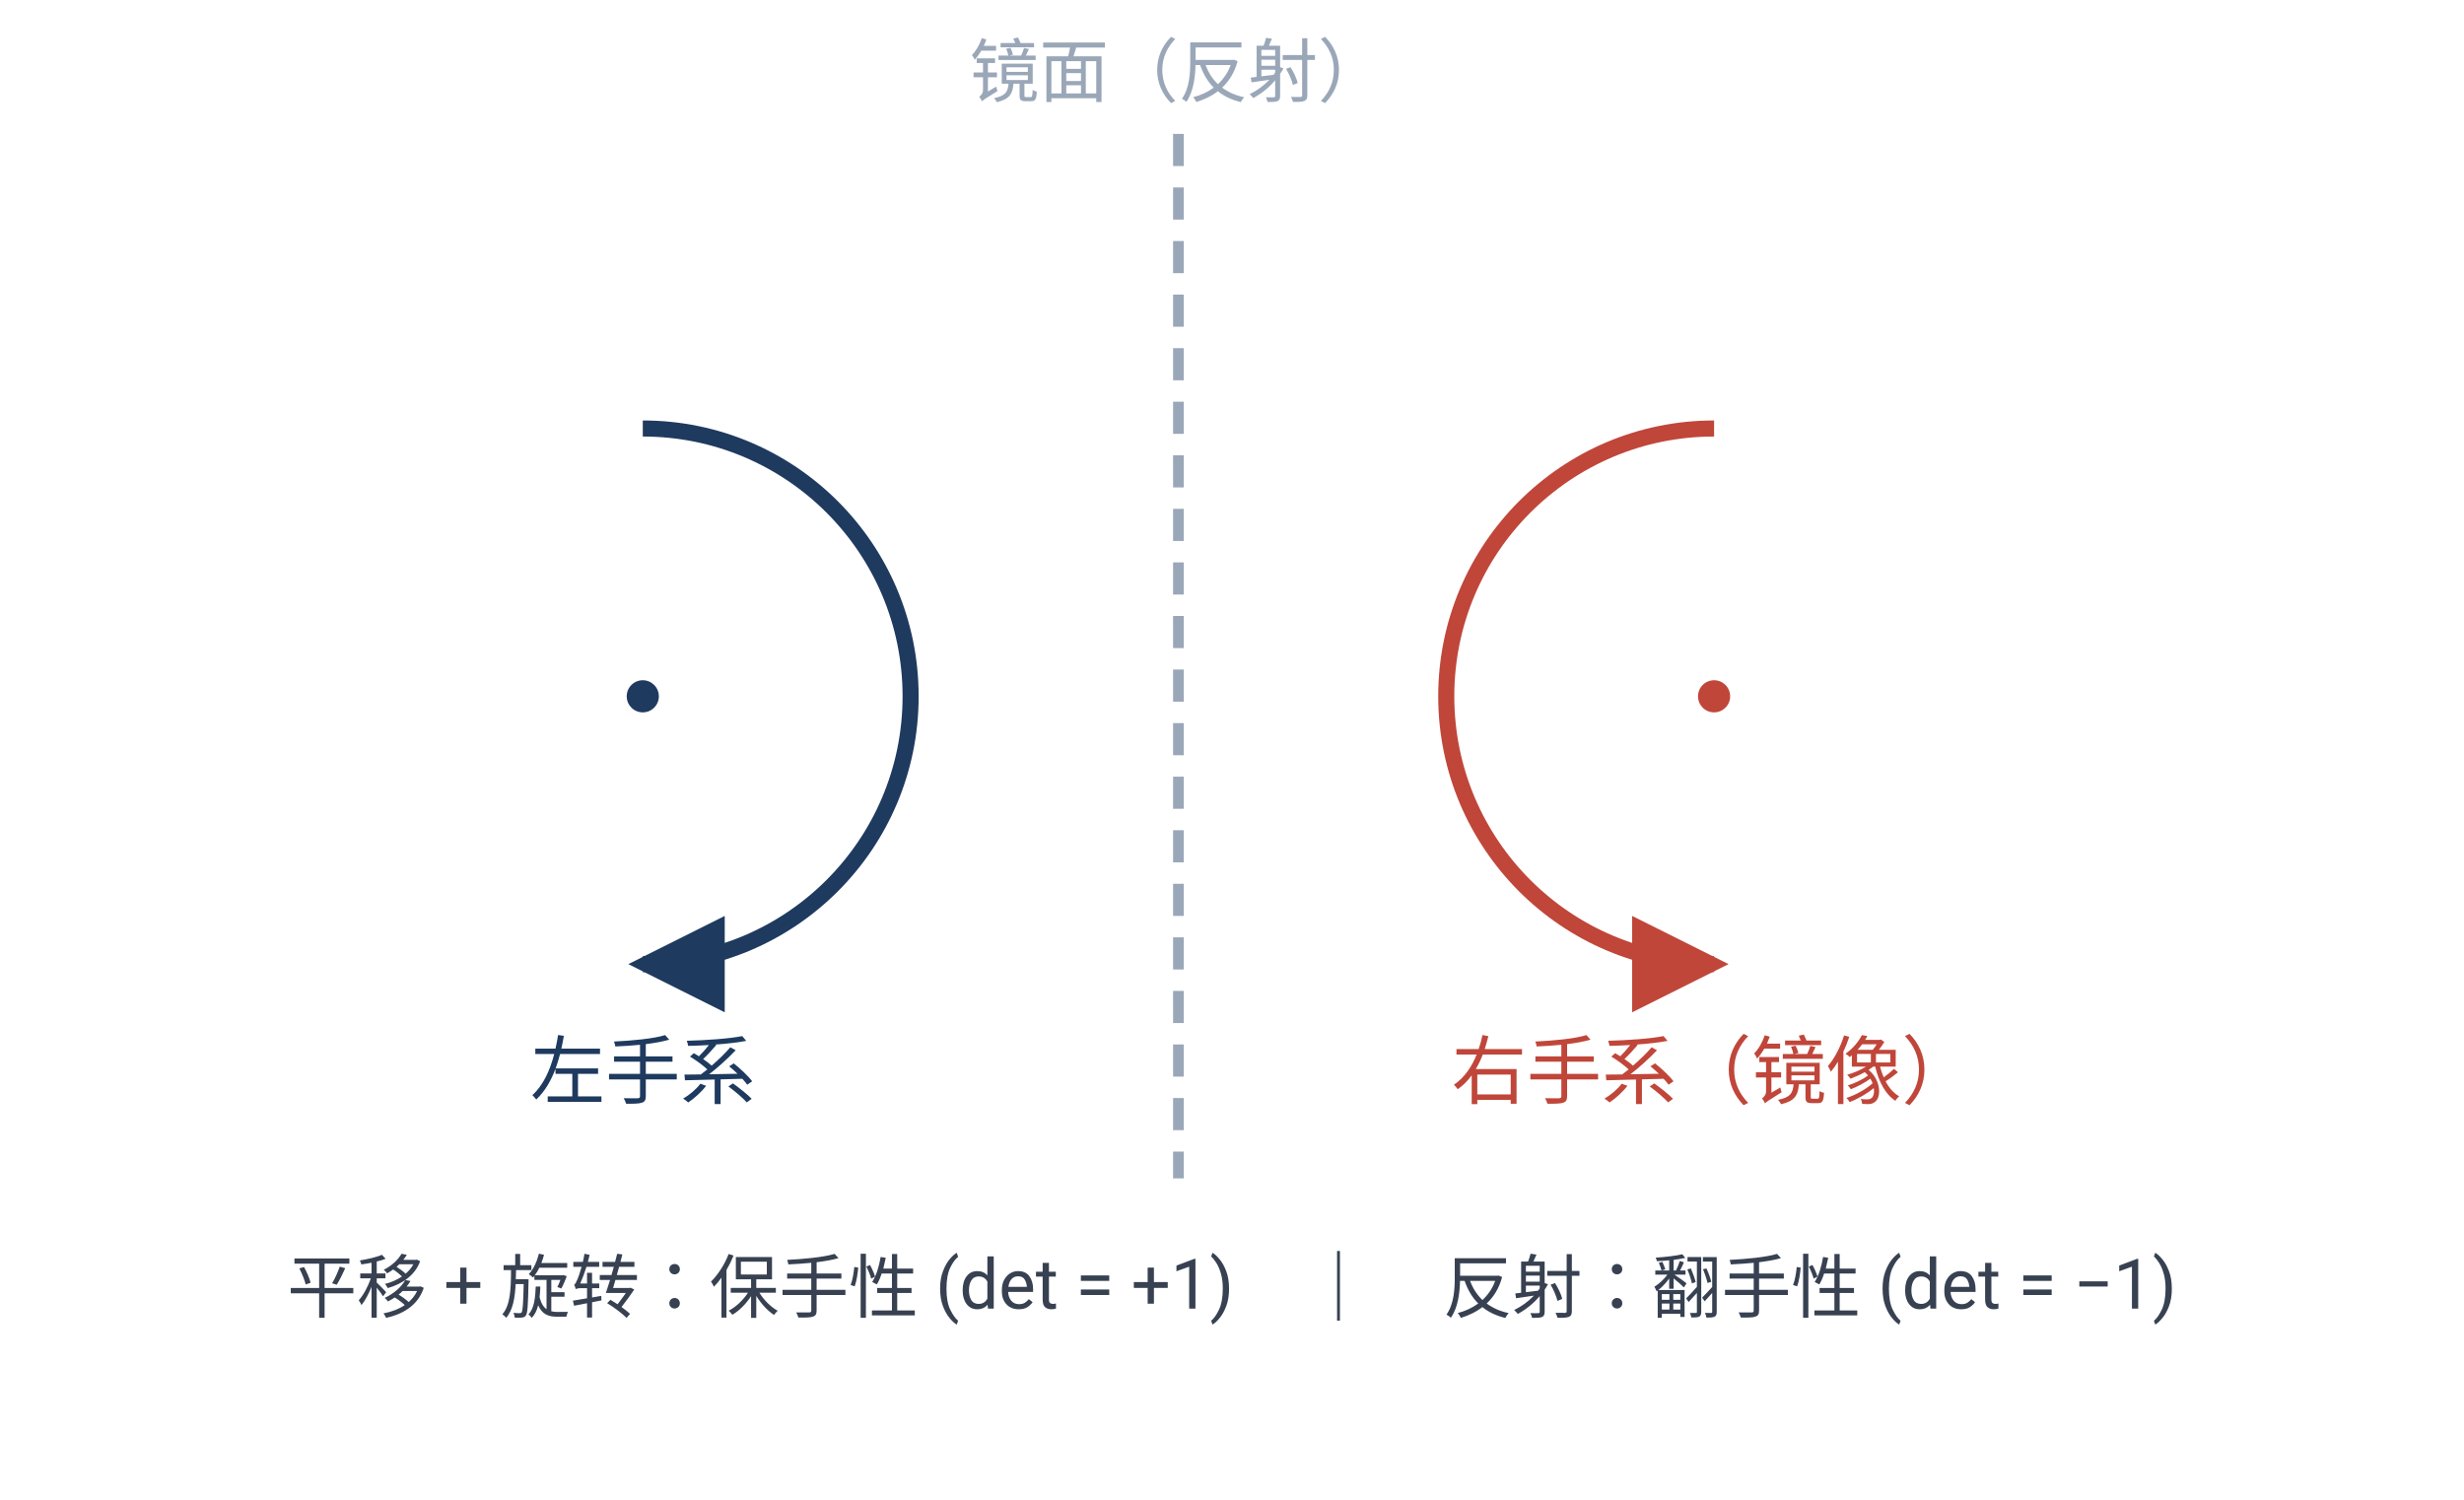
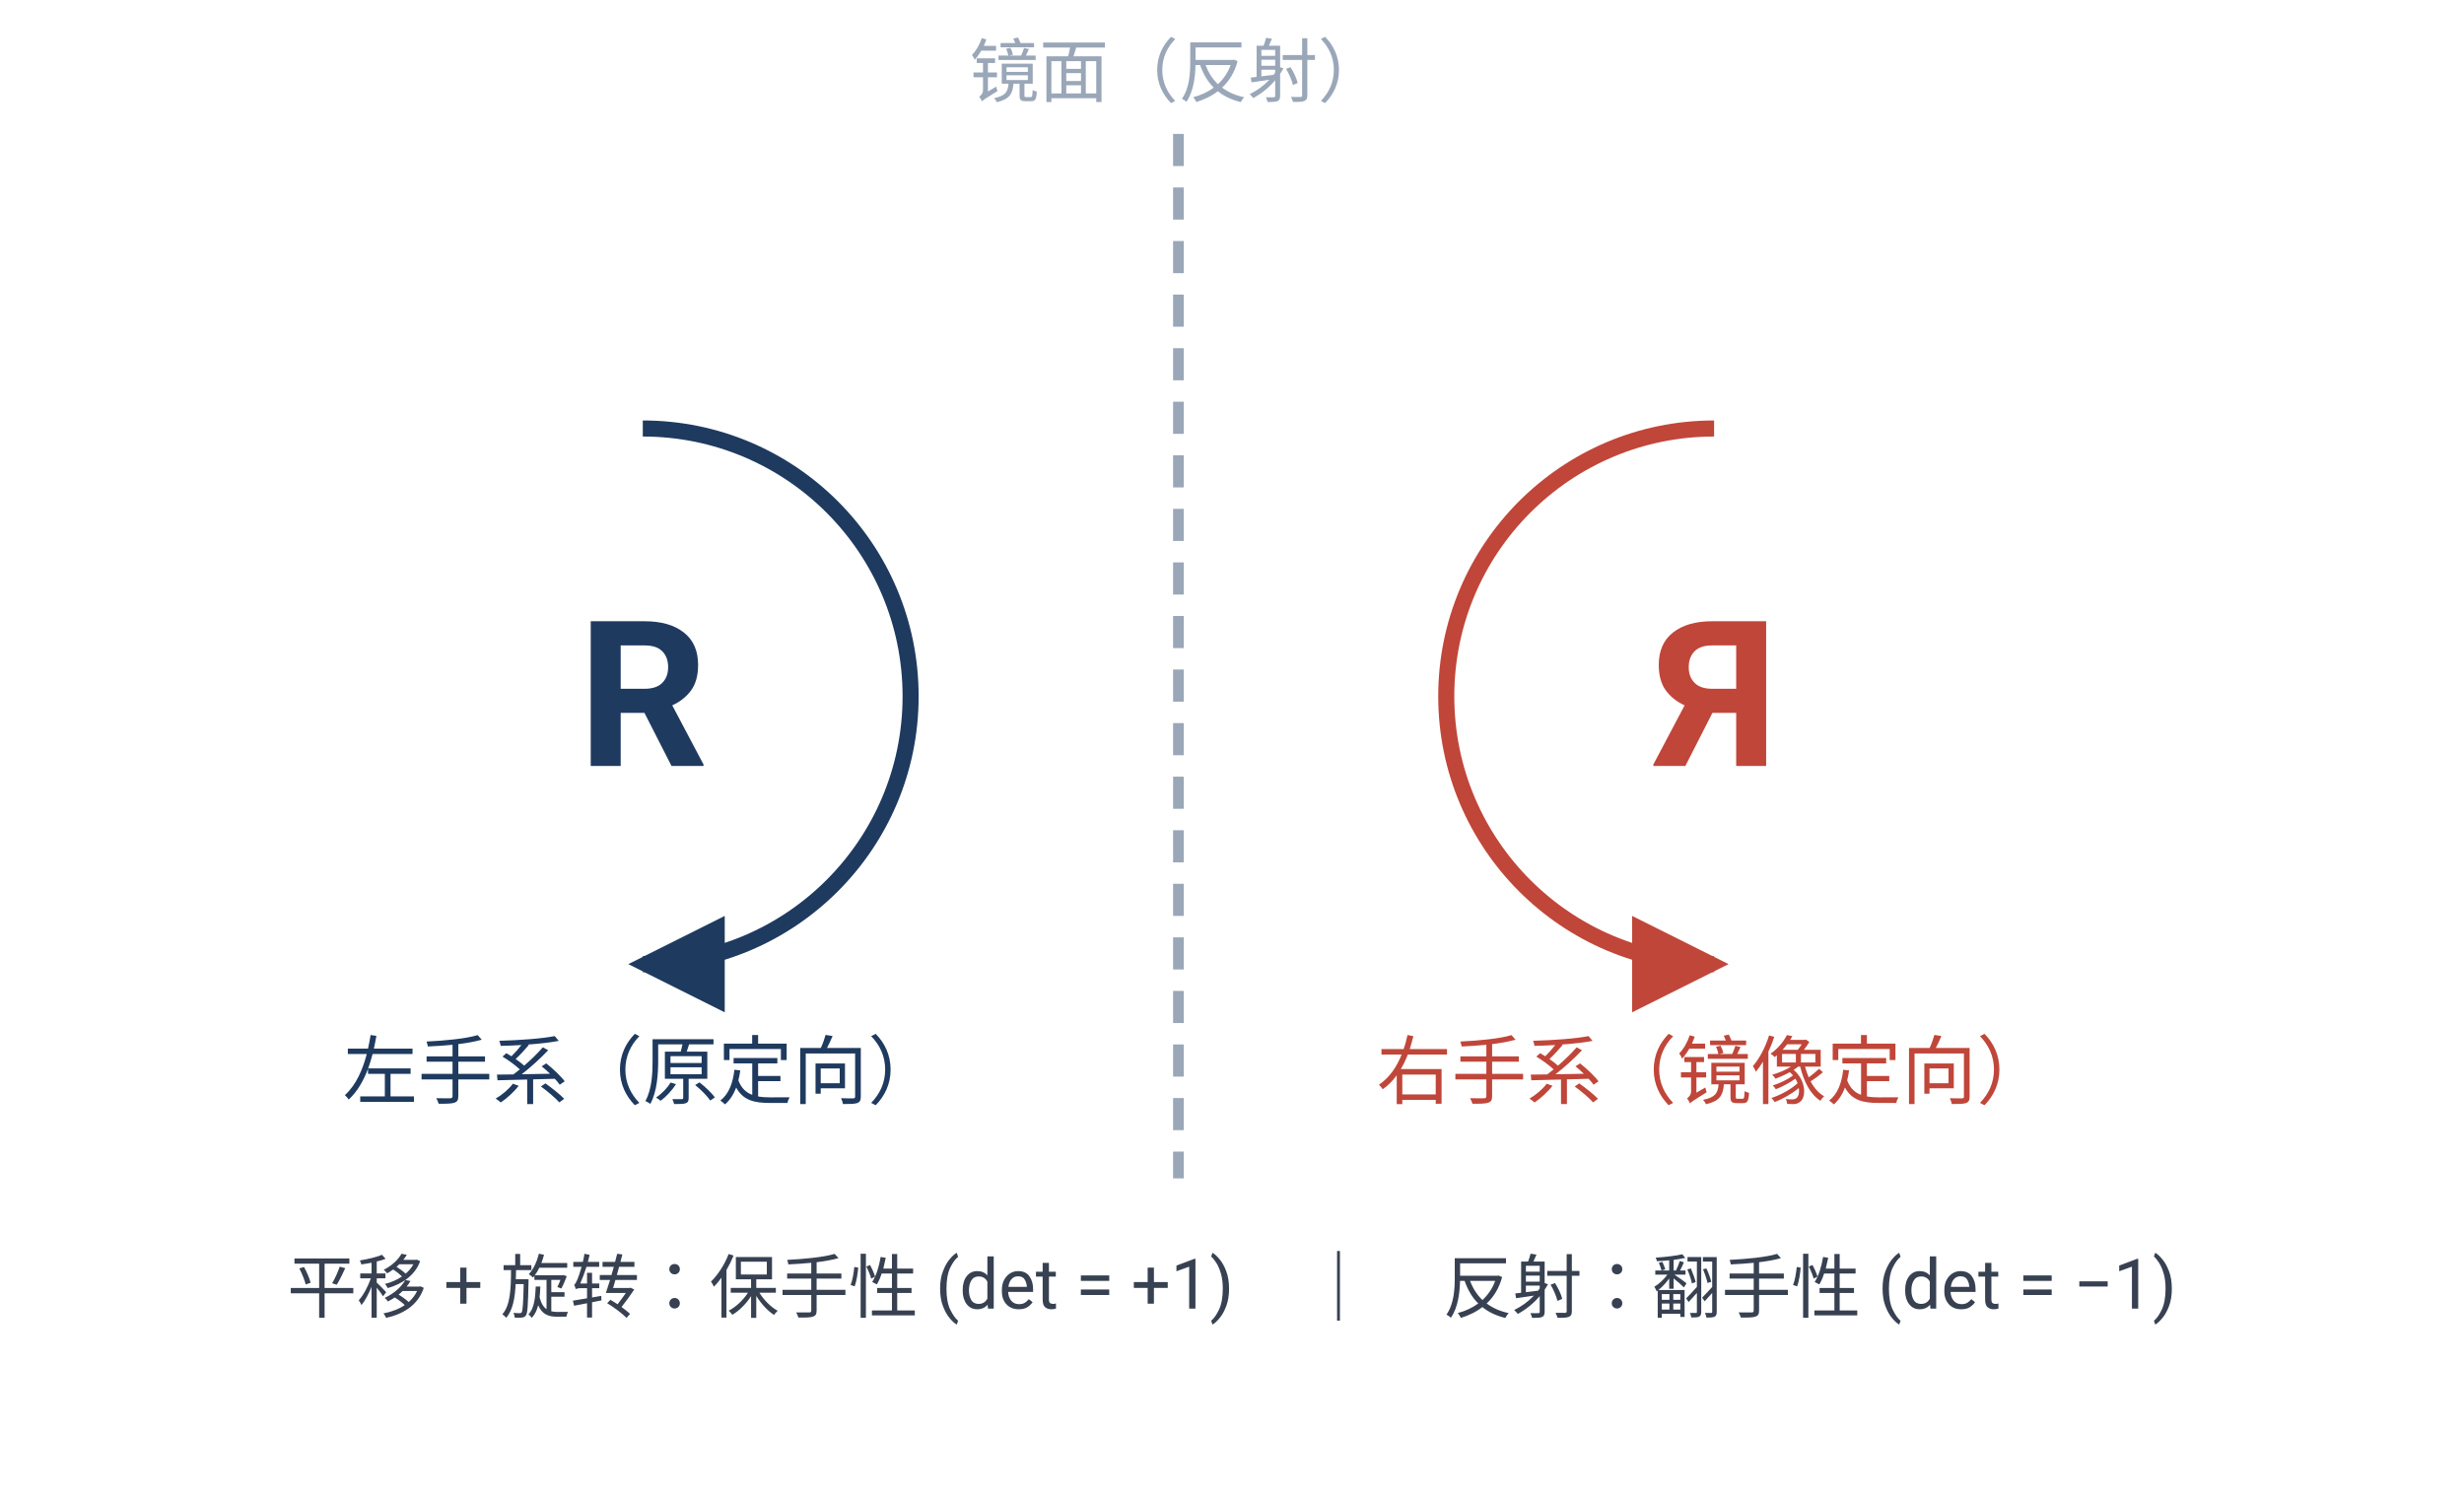
<svg xmlns="http://www.w3.org/2000/svg" viewBox="20 20 460 280" text-rendering="geometricPrecision" font-family="ui-sans-serif, system-ui, -apple-system, 'Segoe UI', Roboto, 'PingFang SC', 'Microsoft YaHei', sans-serif">
  <defs>
    <marker id="arrL" viewBox="0 0 10 10" refX="8.5" refY="5" markerWidth="6" markerHeight="6" orient="auto-start-reverse">
      <path d="M0,0 L10,5 L0,10 z" fill="#1f3a5f" />
    </marker>
    <marker id="arrR" viewBox="0 0 10 10" refX="8.5" refY="5" markerWidth="6" markerHeight="6" orient="auto-start-reverse">
      <path d="M0,0 L10,5 L0,10 z" fill="#c0463a" />
    </marker>
  </defs>
  <line x1="240" y1="45" x2="240" y2="240" stroke="#9aa7b8" stroke-width="2" stroke-dasharray="6 4" />
  <text x="240" y="38" text-anchor="middle" fill="#9aa7b8" font-size="13">镜面（反射）</text>
  <path d="M140,100 A50,50 0 1 1 140,200" fill="none" stroke="#1f3a5f" stroke-width="3" marker-end="url(#arrL)" />
-   <circle cx="140" cy="150" r="3" fill="#1f3a5f" />
-   <text x="140" y="225" text-anchor="middle" fill="#1f3a5f" font-size="14">左手系</text>
+   <text x="140" y="163" text-anchor="middle" fill="#1f3a5f" font-size="38" font-weight="bold">R</text>
+   <text x="140" y="225" text-anchor="middle" fill="#1f3a5f" font-size="14">左手系（原定向）</text>
  <path d="M340,100 A50,50 0 1 0 340,200" fill="none" stroke="#c0463a" stroke-width="3" marker-end="url(#arrR)" />
-   <circle cx="340" cy="150" r="3" fill="#c0463a" />
-   <text x="340" y="225" text-anchor="middle" fill="#c0463a" font-size="14">右手系（镜像）</text>
+   <g transform="translate(680,0) scale(-1,1)">
+     <text x="340" y="163" text-anchor="middle" fill="#c0463a" font-size="38" font-weight="bold">R</text>
+   </g>
+   <text x="340" y="225" text-anchor="middle" fill="#c0463a" font-size="14">右手系（镜像定向）</text>
  <text x="250" y="265" text-anchor="middle" fill="#374151" font-size="13">平移 + 旋转：保手性 (det = +1)　｜　反射：翻手性 (det = −1)</text>
</svg>
